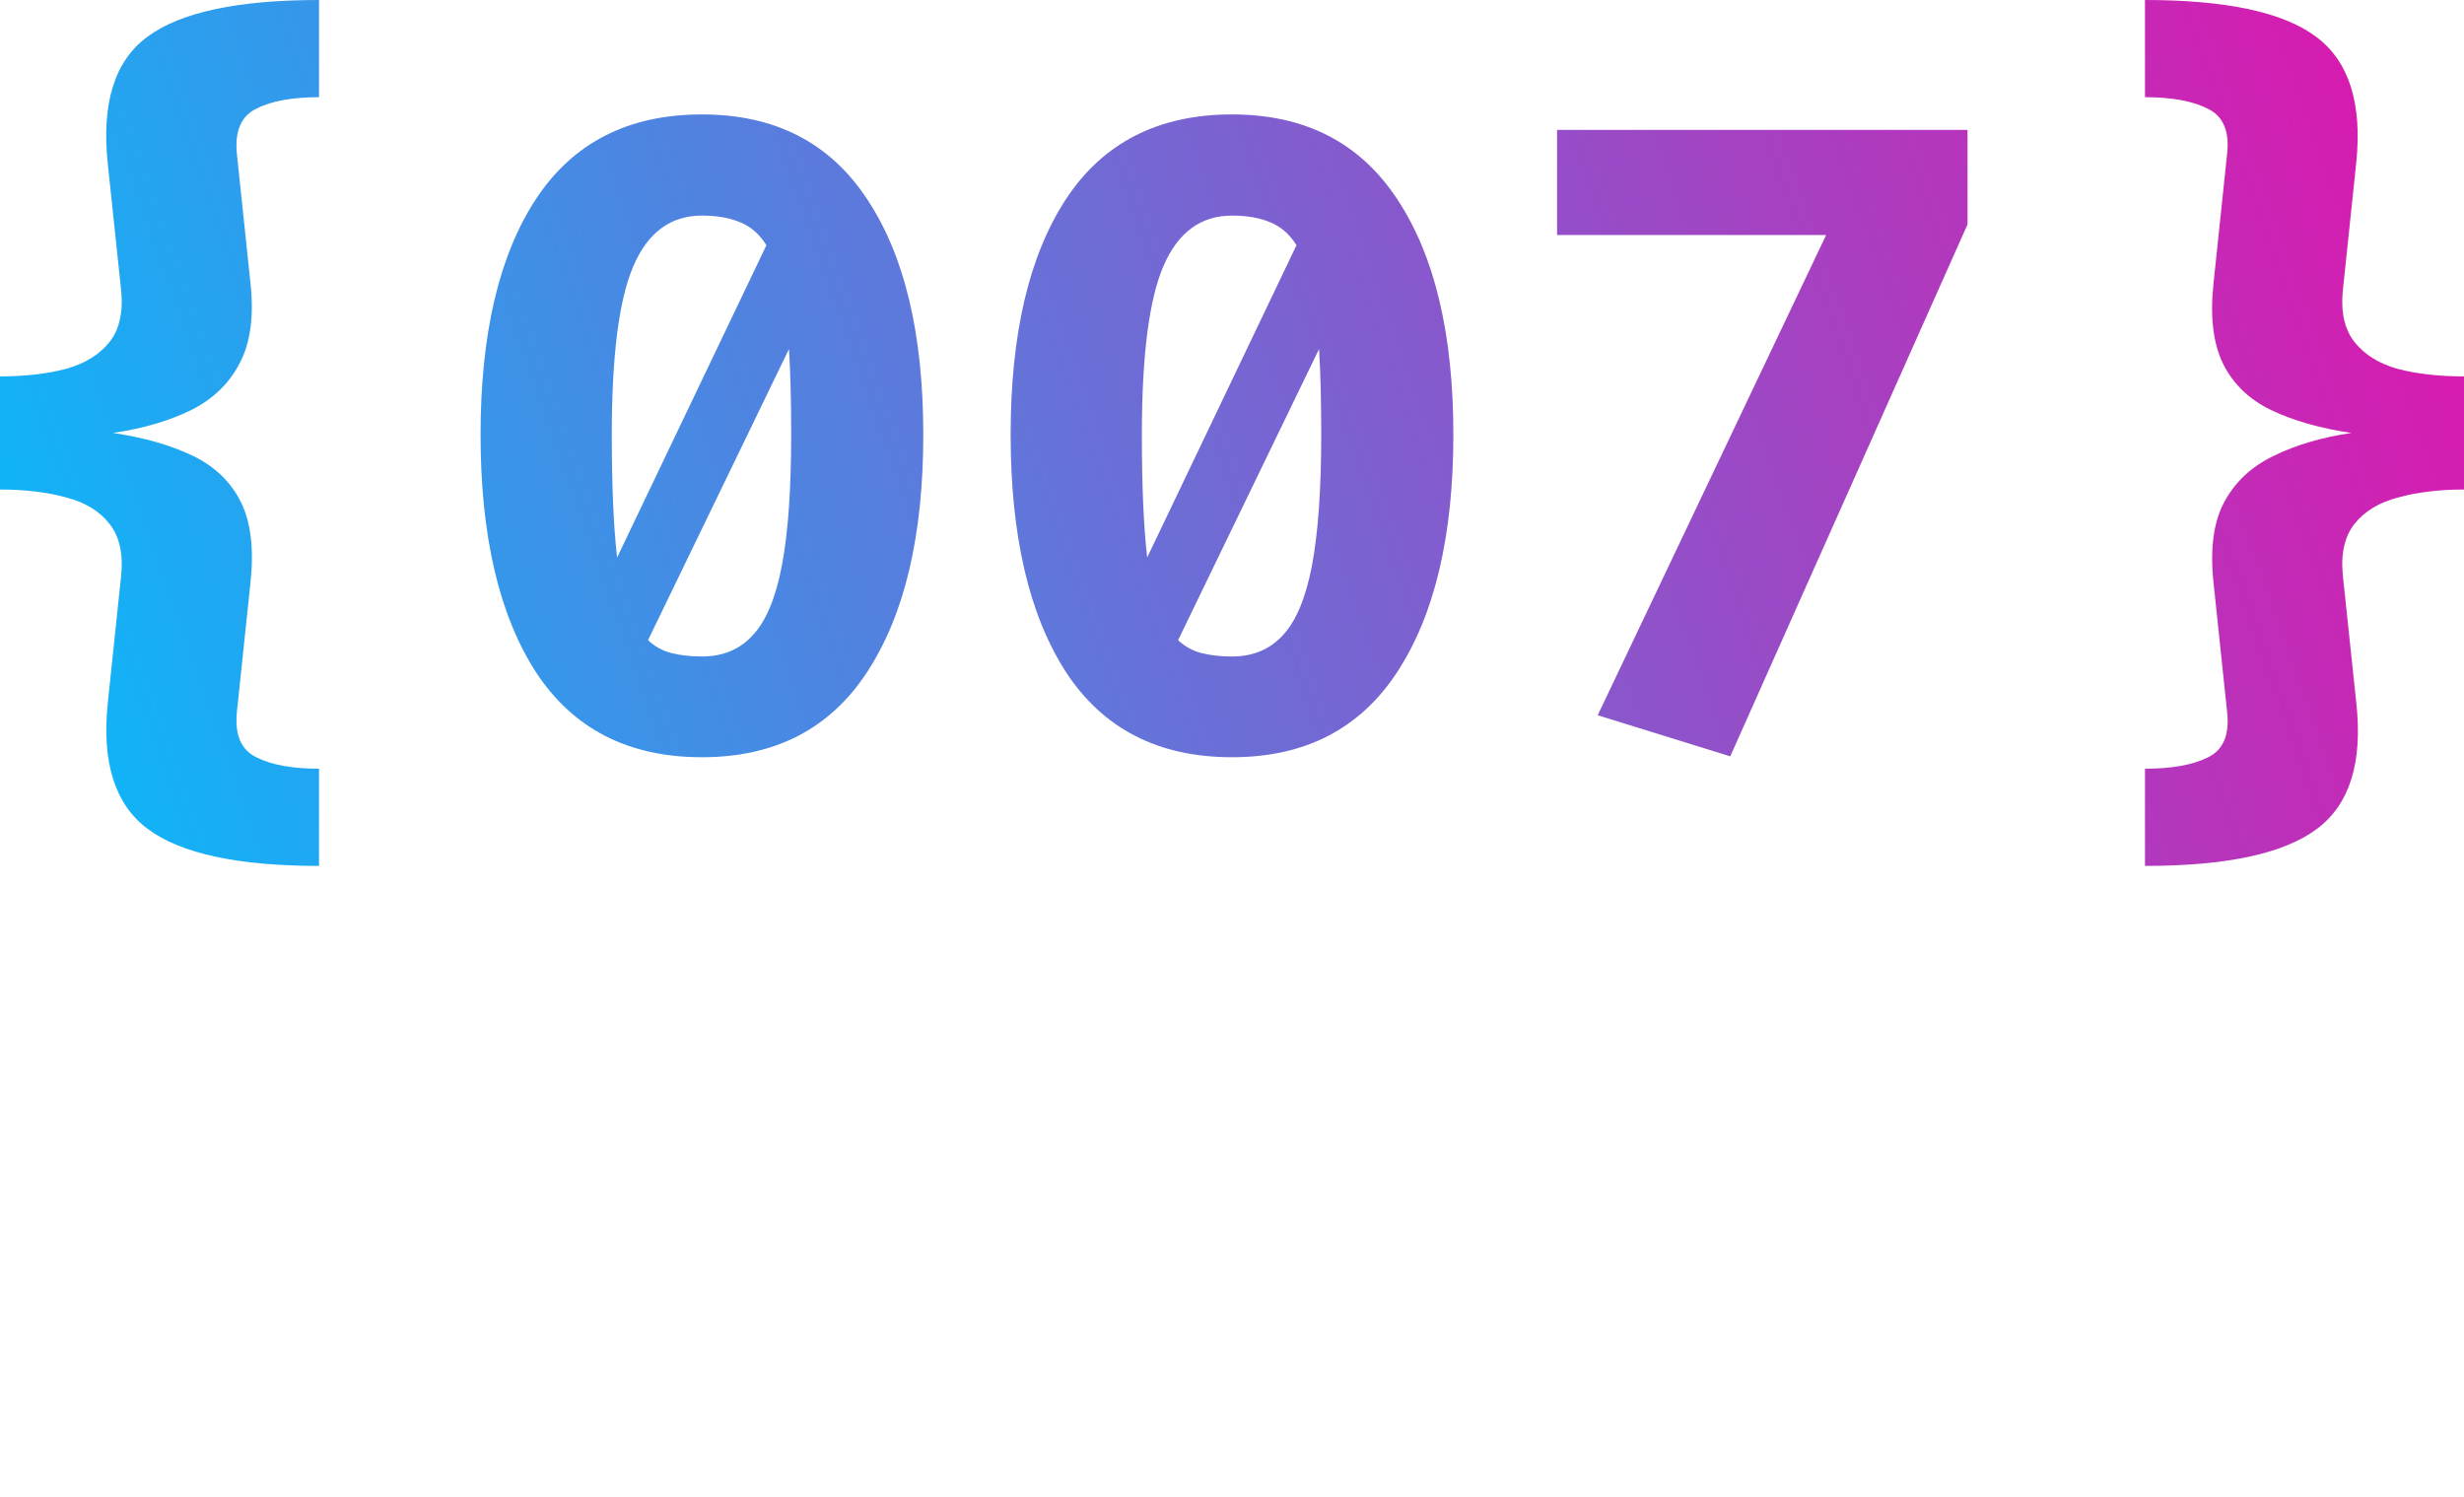
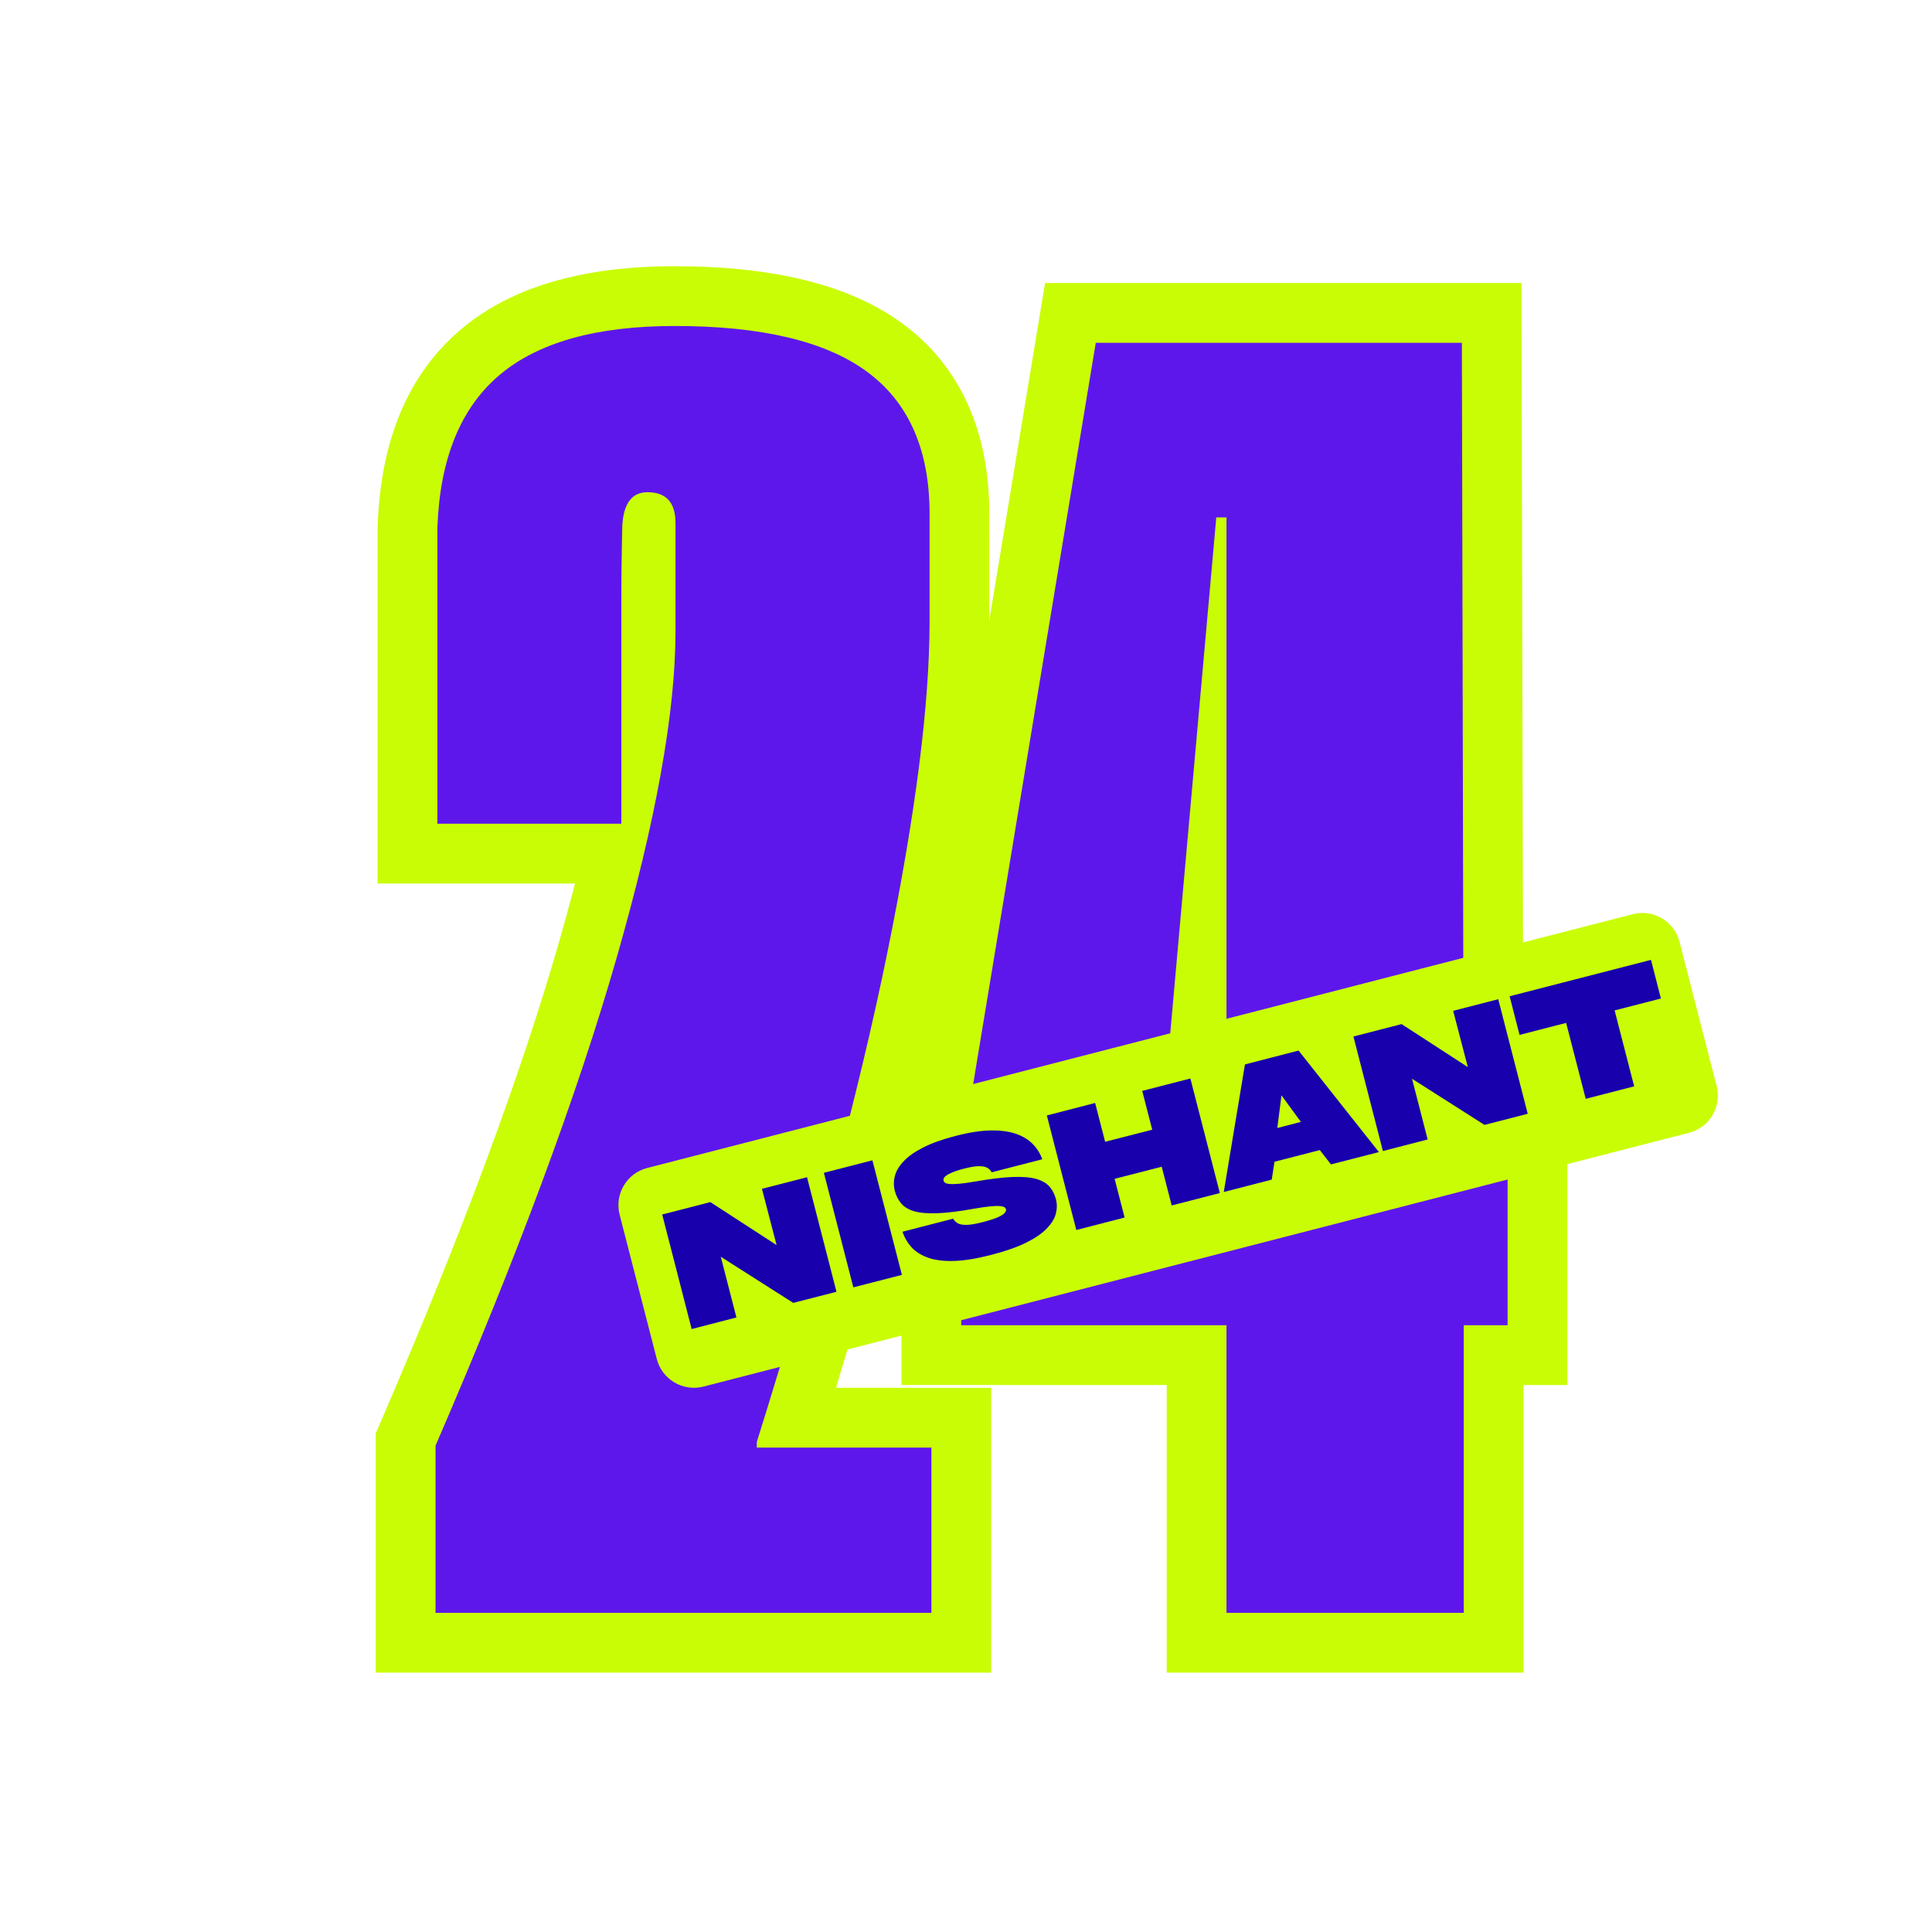
- <svg xmlns="http://www.w3.org/2000/svg" width="79" height="48" viewBox="0 0 79 48" fill="none">
-   <path d="M10.228 0V3.116C9.368 3.116 8.698 3.239 8.216 3.485C7.734 3.721 7.527 4.198 7.593 4.916L8.032 9.094C8.145 10.152 8.027 11.007 7.678 11.658C7.338 12.31 6.814 12.811 6.105 13.16C5.407 13.5 4.58 13.741 3.626 13.882C4.637 14.034 5.492 14.279 6.19 14.619C6.889 14.959 7.399 15.45 7.72 16.092C8.041 16.735 8.145 17.594 8.032 18.671L7.593 22.849C7.527 23.567 7.734 24.044 8.216 24.28C8.698 24.526 9.368 24.648 10.228 24.648V27.765C7.621 27.765 5.789 27.368 4.731 26.575C3.683 25.791 3.258 24.445 3.456 22.538L3.881 18.486C3.957 17.769 3.834 17.207 3.513 16.801C3.201 16.395 2.739 16.111 2.125 15.951C1.511 15.781 0.803 15.696 0 15.696V12.069C0.793 12.069 1.497 11.989 2.111 11.828C2.725 11.658 3.192 11.37 3.513 10.964C3.834 10.558 3.957 9.996 3.881 9.279L3.456 5.255C3.249 3.31 3.674 1.95 4.731 1.176C5.789 0.392 7.621 0 10.228 0Z" fill="url(#paint0_linear_3_20)" data-index="0" />
-   <path d="M22.505 3.669C24.847 3.669 26.613 4.576 27.803 6.389C29.003 8.193 29.602 10.709 29.602 13.939C29.602 17.178 29.003 19.714 27.803 21.546C26.613 23.369 24.847 24.28 22.505 24.28C20.144 24.28 18.369 23.369 17.179 21.546C15.998 19.714 15.408 17.178 15.408 13.939C15.408 10.709 15.998 8.193 17.179 6.389C18.369 4.576 20.144 3.669 22.505 3.669ZM22.505 6.913C21.504 6.913 20.772 7.451 20.309 8.528C19.847 9.595 19.615 11.399 19.615 13.939C19.615 14.77 19.63 15.511 19.658 16.163C19.686 16.805 19.729 17.377 19.785 17.877L24.573 7.862C24.347 7.503 24.064 7.258 23.724 7.125C23.393 6.984 22.987 6.913 22.505 6.913ZM25.367 13.939C25.367 12.853 25.343 11.937 25.296 11.191L20.777 20.526C20.985 20.724 21.23 20.861 21.514 20.937C21.806 21.012 22.137 21.05 22.505 21.05C23.176 21.05 23.719 20.824 24.134 20.37C24.559 19.917 24.871 19.171 25.069 18.132C25.268 17.084 25.367 15.686 25.367 13.939Z" fill="url(#paint1_linear_3_20)" data-index="1" />
-   <path d="M39.5 3.669C41.842 3.669 43.608 4.576 44.798 6.389C45.997 8.193 46.597 10.709 46.597 13.939C46.597 17.178 45.997 19.714 44.798 21.546C43.608 23.369 41.842 24.28 39.5 24.28C37.139 24.28 35.364 23.369 34.174 21.546C32.993 19.714 32.403 17.178 32.403 13.939C32.403 10.709 32.993 8.193 34.174 6.389C35.364 4.576 37.139 3.669 39.5 3.669ZM39.5 6.913C38.499 6.913 37.767 7.451 37.304 8.528C36.842 9.595 36.61 11.399 36.61 13.939C36.61 14.77 36.624 15.511 36.653 16.163C36.681 16.805 36.724 17.377 36.78 17.877L41.568 7.862C41.342 7.503 41.058 7.258 40.718 7.125C40.388 6.984 39.982 6.913 39.5 6.913ZM42.361 13.939C42.361 12.853 42.338 11.937 42.291 11.191L37.772 20.526C37.98 20.724 38.225 20.861 38.508 20.937C38.801 21.012 39.132 21.05 39.5 21.05C40.17 21.05 40.714 20.824 41.129 20.37C41.554 19.917 41.866 19.171 42.064 18.132C42.262 17.084 42.361 15.686 42.361 13.939Z" fill="url(#paint2_linear_3_20)" data-index="2" style="opacity: 1;" />
-   <path d="M55.475 24.252L51.225 22.934L58.549 7.536H49.922V4.165H63.082V7.196L55.475 24.252Z" fill="url(#paint3_linear_3_20)" data-index="3" style="opacity: 1;" />
-   <path d="M68.772 0C71.379 0 73.206 0.392 74.254 1.176C75.312 1.96 75.742 3.31 75.544 5.227L75.119 9.279C75.043 9.996 75.166 10.558 75.487 10.964C75.808 11.37 76.271 11.658 76.875 11.828C77.489 11.989 78.197 12.069 79 12.069V15.696C78.207 15.696 77.503 15.781 76.889 15.951C76.275 16.111 75.808 16.395 75.487 16.801C75.166 17.207 75.043 17.769 75.119 18.486L75.544 22.509C75.761 24.445 75.336 25.805 74.269 26.589C73.211 27.373 71.379 27.765 68.772 27.765V24.648C69.641 24.648 70.316 24.526 70.798 24.28C71.28 24.044 71.483 23.567 71.407 22.849L70.968 18.671C70.855 17.603 70.968 16.749 71.308 16.107C71.657 15.455 72.186 14.959 72.895 14.619C73.603 14.27 74.434 14.024 75.388 13.882C74.377 13.731 73.518 13.486 72.81 13.146C72.111 12.806 71.601 12.315 71.28 11.673C70.959 11.021 70.855 10.162 70.968 9.094L71.407 4.916C71.483 4.198 71.275 3.721 70.784 3.485C70.302 3.239 69.632 3.116 68.772 3.116V0Z" fill="url(#paint4_linear_3_20)" data-index="4" style="opacity: 1;" />
-   <path d="M22.794 41.024C22.794 41.364 22.84 41.611 22.93 41.764C23.027 41.917 23.18 42.033 23.389 42.112L22.837 43.88C22.304 43.829 21.854 43.713 21.485 43.532C21.123 43.345 20.837 43.064 20.627 42.69C20.282 43.104 19.84 43.413 19.301 43.617C18.763 43.815 18.213 43.914 17.652 43.914C16.723 43.914 15.981 43.651 15.425 43.124C14.876 42.591 14.601 41.908 14.601 41.075C14.601 40.095 14.983 39.339 15.748 38.806C16.519 38.273 17.601 38.007 18.995 38.007H20.211V37.667C20.211 36.743 19.616 36.282 18.426 36.282C18.137 36.282 17.766 36.324 17.312 36.409C16.859 36.489 16.406 36.605 15.952 36.758L15.332 34.973C15.916 34.752 16.522 34.585 17.151 34.471C17.785 34.358 18.352 34.301 18.851 34.301C20.194 34.301 21.185 34.576 21.826 35.126C22.471 35.67 22.794 36.457 22.794 37.489V41.024ZM18.579 41.993C18.868 41.993 19.171 41.908 19.488 41.738C19.805 41.563 20.046 41.316 20.211 40.999V39.537H19.548C18.8 39.537 18.25 39.653 17.899 39.885C17.547 40.112 17.372 40.446 17.372 40.888C17.372 41.234 17.477 41.506 17.686 41.704C17.902 41.897 18.199 41.993 18.579 41.993Z" fill="url(#paint6_linear_3_20)" data-index="6" style="opacity: 1; visibility: hidden;" />
-   <path d="M43.188 41.024C43.188 41.364 43.233 41.611 43.324 41.764C43.42 41.917 43.574 42.033 43.783 42.112L43.231 43.88C42.698 43.829 42.248 43.713 41.879 43.532C41.517 43.345 41.23 43.064 41.021 42.69C40.675 43.104 40.233 43.413 39.695 43.617C39.157 43.815 38.607 43.914 38.046 43.914C37.117 43.914 36.374 43.651 35.819 43.124C35.27 42.591 34.995 41.908 34.995 41.075C34.995 40.095 35.377 39.339 36.142 38.806C36.913 38.273 37.995 38.007 39.389 38.007H40.604V37.667C40.604 36.743 40.009 36.282 38.819 36.282C38.531 36.282 38.159 36.324 37.706 36.409C37.253 36.489 36.799 36.605 36.346 36.758L35.726 34.973C36.309 34.752 36.916 34.585 37.544 34.471C38.179 34.358 38.746 34.301 39.244 34.301C40.587 34.301 41.579 34.576 42.219 35.126C42.865 35.67 43.188 36.457 43.188 37.489V41.024ZM38.972 41.993C39.261 41.993 39.565 41.908 39.882 41.738C40.199 41.563 40.44 41.316 40.604 40.999V39.537H39.941C39.193 39.537 38.644 39.653 38.292 39.885C37.941 40.112 37.766 40.446 37.766 40.888C37.766 41.234 37.87 41.506 38.08 41.704C38.295 41.897 38.593 41.993 38.972 41.993Z" fill="url(#paint8_linear_3_20)" data-index="8" style="opacity: 1; visibility: hidden;" />
-   <path d="M62.656 34.301C63.296 34.301 63.769 34.511 64.075 34.93C64.386 35.344 64.542 36.015 64.542 36.945V43.625H62.239V37.251C62.239 36.933 62.208 36.709 62.145 36.579C62.089 36.449 61.97 36.384 61.788 36.384C61.647 36.384 61.499 36.426 61.346 36.511C61.199 36.59 61.035 36.743 60.854 36.97V43.625H58.967V37.251C58.967 36.933 58.935 36.709 58.873 36.579C58.816 36.449 58.697 36.384 58.516 36.384C58.375 36.384 58.227 36.426 58.074 36.511C57.927 36.59 57.763 36.743 57.581 36.97V43.625H55.244V34.599H57.216L57.394 35.474C57.678 35.089 57.964 34.797 58.253 34.599C58.542 34.401 58.885 34.301 59.281 34.301C59.621 34.301 59.91 34.389 60.148 34.565C60.392 34.735 60.565 35.004 60.667 35.372C60.939 35.055 61.239 34.797 61.568 34.599C61.896 34.401 62.259 34.301 62.656 34.301Z" fill="url(#paint10_linear_3_20)" data-index="10" style="opacity: 1; visibility: hidden;" />
-   <defs>
-     <linearGradient id="paint0_linear_3_20" x1="-1.67" y1="29.902" x2="81.401" y2="0.497" gradientUnits="userSpaceOnUse">
-       <stop stop-color="#00C0FD" />
-       <stop offset="1" stop-color="#E70FAA" />
-     </linearGradient>
-     <linearGradient id="paint1_linear_3_20" x1="-1.67" y1="29.902" x2="81.401" y2="0.497" gradientUnits="userSpaceOnUse">
-       <stop stop-color="#00C0FD" />
-       <stop offset="1" stop-color="#E70FAA" />
-     </linearGradient>
-     <linearGradient id="paint2_linear_3_20" x1="-1.67" y1="29.902" x2="81.401" y2="0.497" gradientUnits="userSpaceOnUse">
-       <stop stop-color="#00C0FD" />
-       <stop offset="1" stop-color="#E70FAA" />
-     </linearGradient>
-     <linearGradient id="paint3_linear_3_20" x1="-1.67" y1="29.902" x2="81.401" y2="0.497" gradientUnits="userSpaceOnUse">
-       <stop stop-color="#00C0FD" />
-       <stop offset="1" stop-color="#E70FAA" />
-     </linearGradient>
-     <linearGradient id="paint4_linear_3_20" x1="-1.67" y1="29.902" x2="81.401" y2="0.497" gradientUnits="userSpaceOnUse">
-       <stop stop-color="#00C0FD" />
-       <stop offset="1" stop-color="#E70FAA" />
-     </linearGradient>
-     <linearGradient id="paint5_linear_3_20" x1="-0.199" y1="48.281" x2="76.255" y2="32.108" gradientUnits="userSpaceOnUse">
-       <stop stop-color="#13B0F5" />
-       <stop offset="1" stop-color="#CA24B4" />
-     </linearGradient>
-     <linearGradient id="paint6_linear_3_20" x1="-0.199" y1="48.281" x2="76.255" y2="32.108" gradientUnits="userSpaceOnUse">
-       <stop stop-color="#13B0F5" />
-       <stop offset="1" stop-color="#CA24B4" />
-     </linearGradient>
-     <linearGradient id="paint7_linear_3_20" x1="-0.199" y1="48.281" x2="76.255" y2="32.108" gradientUnits="userSpaceOnUse">
-       <stop stop-color="#13B0F5" />
-       <stop offset="1" stop-color="#CA24B4" />
-     </linearGradient>
-     <linearGradient id="paint8_linear_3_20" x1="-0.199" y1="48.281" x2="76.255" y2="32.108" gradientUnits="userSpaceOnUse">
-       <stop stop-color="#13B0F5" />
-       <stop offset="1" stop-color="#CA24B4" />
-     </linearGradient>
-     <linearGradient id="paint9_linear_3_20" x1="-0.199" y1="48.281" x2="76.255" y2="32.108" gradientUnits="userSpaceOnUse">
-       <stop stop-color="#13B0F5" />
-       <stop offset="1" stop-color="#CA24B4" />
-     </linearGradient>
-     <linearGradient id="paint10_linear_3_20" x1="-0.199" y1="48.281" x2="76.255" y2="32.108" gradientUnits="userSpaceOnUse">
-       <stop stop-color="#13B0F5" />
-       <stop offset="1" stop-color="#CA24B4" />
-     </linearGradient>
-     <linearGradient id="paint11_linear_3_20" x1="-0.199" y1="48.281" x2="76.255" y2="32.108" gradientUnits="userSpaceOnUse">
-       <stop stop-color="#13B0F5" />
-       <stop offset="1" stop-color="#CA24B4" />
-     </linearGradient>
-   </defs>
+ <svg xmlns="http://www.w3.org/2000/svg" width="500" zoomAndPan="magnify" viewBox="0 0 375 375" height="500" preserveAspectRatio="xMidYMid meet" version="1.2">
+   <defs />
+   <g id="9bc7ecf2c6">
+     <g style="fill:#c9fd06;fill-opacity:1;">
+       <g transform="translate(80.36461, 313.0548)">
+         <path style="stroke:none" d="M -7.434 0 L -7.434 -34.848 L -6.48 -37.051 C 9.152 -73.207 20.707 -104.309 28.184 -130.355 C 35.496 -155.836 39.152 -175.887 39.152 -190.508 L 39.152 -211.535 C 39.152 -211.387 39.207 -211.137 39.312 -210.785 C 39.59 -209.867 40.09 -209.008 40.809 -208.219 C 41.633 -207.309 42.598 -206.656 43.703 -206.25 C 44.312 -206.027 44.848 -205.914 45.316 -205.914 C 46.277 -205.914 47.25 -206.145 48.223 -206.598 C 49.395 -207.145 50.355 -207.922 51.105 -208.926 C 51.555 -209.52 51.855 -210.094 52.016 -210.645 C 52.027 -210.691 52.039 -210.73 52.043 -210.762 L 52.043 -210.746 C 52.027 -210.645 52.016 -210.512 52.004 -210.348 L 40.422 -210.992 L 52.02 -210.758 L 51.93 -206.227 C 51.871 -203.52 51.84 -200.09 51.84 -195.945 L 51.84 -141.566 L -7.07 -141.566 L -7.07 -210.84 L -7.062 -211.051 C -6.453 -227.734 -1.117 -240.383 8.957 -248.992 C 18.621 -257.254 32.492 -261.383 50.574 -261.383 C 69.891 -261.383 84.586 -257.707 94.656 -250.363 C 100.328 -246.227 104.602 -240.973 107.48 -234.594 C 110.188 -228.594 111.582 -221.734 111.656 -214.004 L 111.66 -192.32 C 111.66 -175.465 108.832 -153.211 103.176 -125.559 C 97.598 -98.281 89.07 -66.332 77.594 -29.703 L 66.523 -33.172 L 78.125 -33.172 L 78.125 -32.082 L 66.523 -32.082 L 66.523 -43.684 L 112.02 -43.684 L 112.02 11.602 L -7.434 11.602 Z M 15.77 0 L 4.168 0 L 4.168 -11.602 L 100.418 -11.602 L 100.418 0 L 88.82 0 L 88.82 -32.082 L 100.418 -32.082 L 100.418 -20.484 L 54.922 -20.484 L 54.922 -34.945 L 55.453 -36.641 C 66.695 -72.516 75.023 -103.703 80.445 -130.207 C 85.785 -156.324 88.457 -177.031 88.457 -192.32 L 88.457 -213.777 C 88.414 -218.254 87.707 -222.012 86.336 -225.047 C 85.137 -227.699 83.352 -229.891 80.984 -231.617 C 74.988 -235.992 64.848 -238.18 50.574 -238.18 C 38.203 -238.18 29.355 -235.906 24.031 -231.355 C 19.121 -227.156 16.484 -220.105 16.125 -210.207 L 4.531 -210.629 L 16.133 -210.629 L 16.133 -153.168 L 4.531 -153.168 L 4.531 -164.77 L 40.242 -164.77 L 40.242 -153.168 L 28.641 -153.168 L 28.641 -195.945 C 28.641 -200.258 28.672 -203.84 28.734 -206.691 L 28.828 -211.43 L 28.84 -211.633 C 29.09 -216.148 30.324 -219.883 32.547 -222.844 C 34.113 -224.938 36.062 -226.527 38.398 -227.617 C 40.535 -228.617 42.844 -229.117 45.316 -229.117 C 50.551 -229.117 54.77 -227.352 57.977 -223.824 C 60.895 -220.613 62.355 -216.52 62.355 -211.535 L 62.355 -190.508 C 62.355 -173.711 58.398 -151.527 50.484 -123.957 C 42.734 -96.953 30.844 -64.914 14.816 -27.844 L 4.168 -32.445 L 15.77 -32.445 Z M 15.77 0 " />
+       </g>
+     </g>
+     <g style="fill:#c9fd06;fill-opacity:1;">
+       <g transform="translate(184.9536, 313.0548)">
+         <path style="stroke:none" d="M 41.508 0 L 41.508 -55.828 L 53.109 -55.828 L 53.109 -44.227 L -9.969 -44.227 L -9.969 -89.59 L 17.895 -258.121 L 110.363 -258.121 L 110.754 -88.664 L 99.152 -88.637 L 99.152 -100.238 L 119.27 -100.238 L 119.27 -44.227 L 99.152 -44.227 L 99.152 -55.828 L 110.754 -55.828 L 110.754 11.602 L 41.508 11.602 Z M 64.711 0 L 53.109 0 L 53.109 -11.602 L 99.152 -11.602 L 99.152 0 L 87.551 0 L 87.551 -67.43 L 107.672 -67.43 L 107.672 -55.828 L 96.07 -55.828 L 96.07 -88.637 L 107.672 -88.637 L 107.672 -77.035 L 87.578 -77.035 L 87.188 -246.492 L 98.789 -246.52 L 98.789 -234.918 L 27.734 -234.918 L 27.734 -246.52 L 39.18 -244.625 L 13.078 -86.746 L 1.633 -88.637 L 13.23 -88.637 L 13.23 -55.828 L 1.633 -55.828 L 1.633 -67.43 L 64.711 -67.43 Z M 40.059 -100.238 L 53.109 -100.238 L 53.109 -88.637 L 41.508 -88.637 L 41.508 -212.621 L 53.109 -212.621 L 53.109 -201.02 L 51.117 -201.02 L 51.117 -212.621 L 62.672 -211.59 L 51.613 -87.605 L 40.059 -88.637 Z M 27.379 -77.035 L 40.504 -224.223 L 64.711 -224.223 L 64.711 -77.035 Z M 27.379 -77.035 " />
+       </g>
+     </g>
+     <g style="fill:#c9fd06;fill-opacity:1;">
+       <g transform="translate(294.6229, 313.0548)">
+         <path style="stroke:none" d="" />
+       </g>
+     </g>
+     <g style="fill:#5e17eb;fill-opacity:1;">
+       <g transform="translate(80.36461, 313.0548)">
+         <path style="stroke:none" d="M 4.172 0 L 4.172 -32.453 C 20.004 -69.066 31.723 -100.633 39.328 -127.156 C 46.941 -153.688 50.75 -174.805 50.75 -190.516 L 50.75 -211.531 C 50.75 -215.52 48.938 -217.516 45.312 -217.516 C 42.289 -217.516 40.66 -215.344 40.422 -211 C 40.422 -210.75 40.391 -209.234 40.328 -206.453 C 40.266 -203.68 40.234 -200.18 40.234 -195.953 C 40.234 -191.723 40.234 -187.191 40.234 -182.359 C 40.234 -177.523 40.234 -172.961 40.234 -168.672 C 40.234 -164.379 40.234 -160.812 40.234 -157.969 C 40.234 -155.133 40.234 -153.535 40.234 -153.172 L 4.531 -153.172 L 4.531 -210.625 C 5.008 -223.926 8.992 -233.773 16.484 -240.172 C 23.984 -246.578 35.348 -249.781 50.578 -249.781 C 67.367 -249.781 79.781 -246.848 87.812 -240.984 C 95.852 -235.129 99.938 -226.098 100.062 -213.891 L 100.062 -192.328 C 100.062 -176.254 97.312 -154.77 91.812 -127.875 C 86.312 -100.988 77.883 -69.422 66.531 -33.172 L 66.531 -32.078 L 100.422 -32.078 L 100.422 0 Z M 4.172 0 " />
+       </g>
+       <g transform="translate(184.9536, 313.0548)">
+         <path style="stroke:none" d="M 53.109 0 L 53.109 -55.828 L 1.625 -55.828 L 1.625 -88.641 L 27.734 -246.516 L 98.797 -246.516 L 99.156 -88.641 L 107.672 -88.641 L 107.672 -55.828 L 99.156 -55.828 L 99.156 0 Z M 40.062 -88.641 L 53.109 -88.641 L 53.109 -212.625 L 51.125 -212.625 Z M 40.062 -88.641 " />
+       </g>
+     </g>
+     <g style="fill:#5e17eb;fill-opacity:1;">
+       <g transform="translate(294.6229, 313.0548)">
+         <path style="stroke:none" d="" />
+       </g>
+     </g>
+     <path style=" stroke:none;fill-rule:nonzero;fill:#c9fd06;fill-opacity:1;" d="M 125.625 226.703 L 316.922 177.441 C 320.906 176.418 324.965 178.812 325.992 182.797 L 333.203 210.801 C 334.227 214.785 331.832 218.844 327.848 219.871 L 136.551 269.133 C 132.566 270.156 128.504 267.758 127.48 263.777 L 120.27 235.773 C 119.242 231.789 121.641 227.727 125.625 226.703 Z M 125.625 226.703 " />
+     <g style="fill:#1800ad;fill-opacity:1;">
+       <g transform="translate(132.5943, 258.3893)">
+         <path style="stroke:none" d="M 18.141 -16.719 L 15.297 -27.641 L 24.047 -29.891 L 29.766 -7.656 L 21.375 -5.5 L 7.312 -14.453 L 10.344 -2.672 L 1.656 -0.422 L -4.062 -22.656 L 5.281 -25.062 Z M 18.141 -16.719 " />
+       </g>
+     </g>
+     <g style="fill:#1800ad;fill-opacity:1;">
+       <g transform="translate(163.9611, 250.3121)">
+         <path style="stroke:none" d="M 5.375 -25.094 L 11.094 -2.859 L 1.672 -0.438 L -4.047 -22.672 Z M 5.375 -25.094 " />
+       </g>
+     </g>
+     <g style="fill:#1800ad;fill-opacity:1;">
+       <g transform="translate(176.7086, 247.0296)">
+         <path style="stroke:none" d="M -1.531 -7.953 L 8.297 -10.484 C 8.473 -10.16 8.742 -9.879 9.109 -9.641 C 9.473 -9.398 10.039 -9.281 10.812 -9.281 C 11.582 -9.281 12.648 -9.457 14.016 -9.812 C 15.43 -10.176 16.469 -10.516 17.125 -10.828 C 17.781 -11.141 18.191 -11.422 18.359 -11.672 C 18.535 -11.922 18.602 -12.133 18.562 -12.312 C 18.52 -12.457 18.426 -12.582 18.281 -12.688 C 18.133 -12.801 17.859 -12.879 17.453 -12.922 C 17.047 -12.973 16.453 -12.961 15.672 -12.891 C 14.891 -12.828 13.844 -12.68 12.531 -12.453 C 9.613 -11.922 7.203 -11.617 5.297 -11.547 C 3.391 -11.473 1.875 -11.598 0.75 -11.922 C -0.363 -12.254 -1.207 -12.758 -1.781 -13.438 C -2.363 -14.125 -2.781 -14.945 -3.031 -15.906 C -3.27 -16.832 -3.266 -17.785 -3.016 -18.766 C -2.766 -19.742 -2.191 -20.703 -1.297 -21.641 C -0.41 -22.586 0.863 -23.484 2.531 -24.328 C 4.195 -25.172 6.316 -25.922 8.891 -26.578 C 11.516 -27.254 13.789 -27.598 15.719 -27.609 C 17.645 -27.629 19.27 -27.398 20.594 -26.922 C 21.926 -26.441 22.992 -25.773 23.797 -24.922 C 24.609 -24.078 25.207 -23.109 25.594 -22.016 L 15.766 -19.484 C 15.609 -19.816 15.352 -20.094 15 -20.312 C 14.656 -20.539 14.129 -20.66 13.422 -20.672 C 12.711 -20.691 11.738 -20.539 10.5 -20.219 C 9.289 -19.906 8.383 -19.602 7.781 -19.312 C 7.188 -19.031 6.797 -18.77 6.609 -18.531 C 6.43 -18.301 6.375 -18.078 6.438 -17.859 C 6.477 -17.703 6.578 -17.566 6.734 -17.453 C 6.891 -17.336 7.16 -17.258 7.547 -17.219 C 7.941 -17.176 8.535 -17.188 9.328 -17.25 C 10.117 -17.312 11.18 -17.457 12.516 -17.688 C 15.484 -18.207 17.93 -18.504 19.859 -18.578 C 21.797 -18.648 23.332 -18.52 24.469 -18.188 C 25.602 -17.852 26.457 -17.348 27.031 -16.672 C 27.602 -16.004 28.008 -15.195 28.25 -14.25 C 28.488 -13.332 28.477 -12.391 28.219 -11.422 C 27.957 -10.453 27.359 -9.488 26.422 -8.531 C 25.492 -7.57 24.148 -6.66 22.391 -5.797 C 20.629 -4.93 18.383 -4.148 15.656 -3.453 C 12.883 -2.734 10.5 -2.344 8.5 -2.281 C 6.5 -2.219 4.828 -2.422 3.484 -2.891 C 2.141 -3.359 1.062 -4.031 0.25 -4.906 C -0.551 -5.781 -1.145 -6.797 -1.531 -7.953 Z M -1.531 -7.953 " />
+       </g>
+     </g>
+     <g style="fill:#1800ad;fill-opacity:1;">
+       <g transform="translate(207.2539, 239.1639)">
+         <path style="stroke:none" d="M 16.391 -19.891 L 14.453 -27.422 L 23.797 -29.828 L 29.516 -7.594 L 20.172 -5.188 L 18.234 -12.703 L 9.094 -10.359 L 11.031 -2.844 L 1.656 -0.422 L -4.062 -22.656 L 5.312 -25.078 L 7.25 -17.547 Z M 16.391 -19.891 " />
+       </g>
+     </g>
+     <g style="fill:#1800ad;fill-opacity:1;">
+       <g transform="translate(238.3773, 231.1494)">
+         <path style="stroke:none" d="M 13.672 -27.234 L 29.266 -7.531 L 19.953 -5.141 L 17.797 -7.922 L 9 -5.656 L 8.469 -2.188 L -0.844 0.219 L 3.266 -24.547 Z M 14.125 -13.391 L 10.359 -18.547 L 9.547 -12.203 Z M 14.125 -13.391 " />
+       </g>
+     </g>
+     <g style="fill:#1800ad;fill-opacity:1;">
+       <g transform="translate(266.7625, 223.84)">
+         <path style="stroke:none" d="M 18.141 -16.719 L 15.297 -27.641 L 24.047 -29.891 L 29.766 -7.656 L 21.375 -5.5 L 7.312 -14.453 L 10.344 -2.672 L 1.656 -0.422 L -4.062 -22.656 L 5.281 -25.062 Z M 18.141 -16.719 " />
+       </g>
+     </g>
+     <g style="fill:#1800ad;fill-opacity:1;">
+       <g transform="translate(298.1293, 215.7628)">
+         <path style="stroke:none" d="M 5.859 -17.219 L -3.188 -14.891 L -5.109 -22.391 L 22.328 -29.453 L 24.25 -21.953 L 15.266 -19.641 L 19.062 -4.906 L 9.656 -2.484 Z M 5.859 -17.219 " />
+       </g>
+     </g>
+     <g style="fill:#1800ad;fill-opacity:1;">
+       <g transform="translate(326.7867, 208.3833)">
+         <path style="stroke:none" d="" />
+       </g>
+     </g>
+   </g>
</svg>
